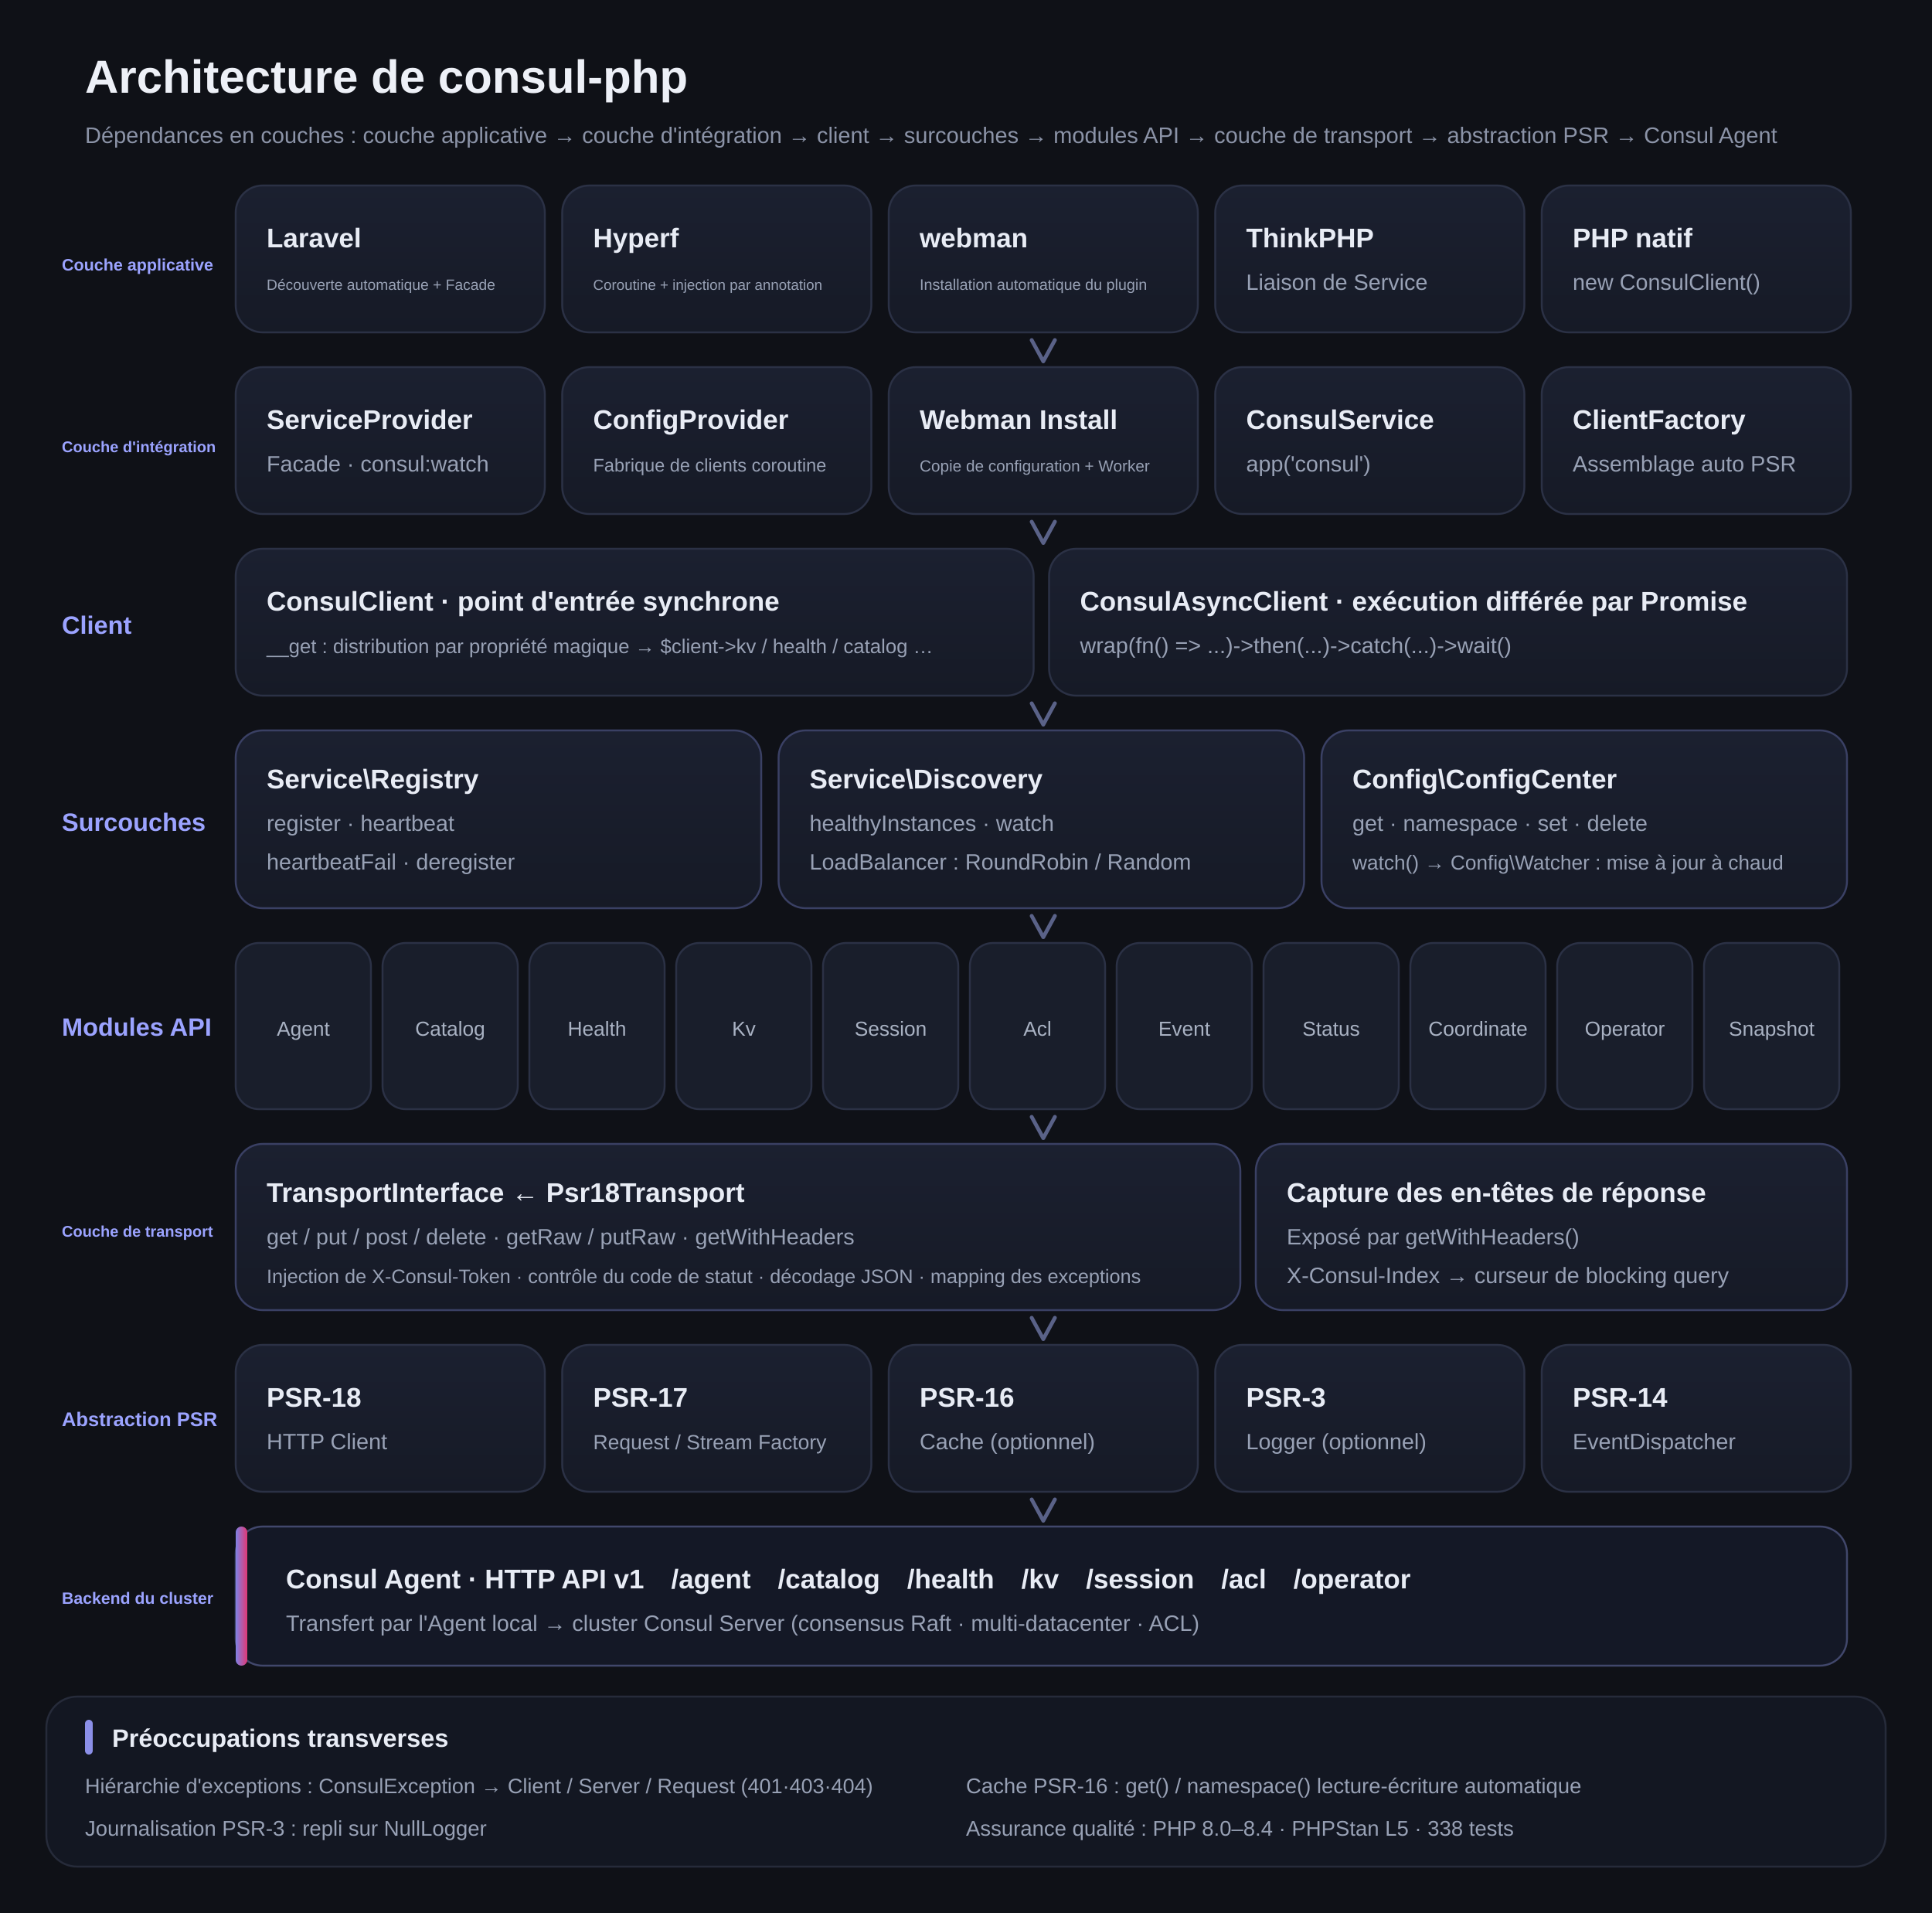
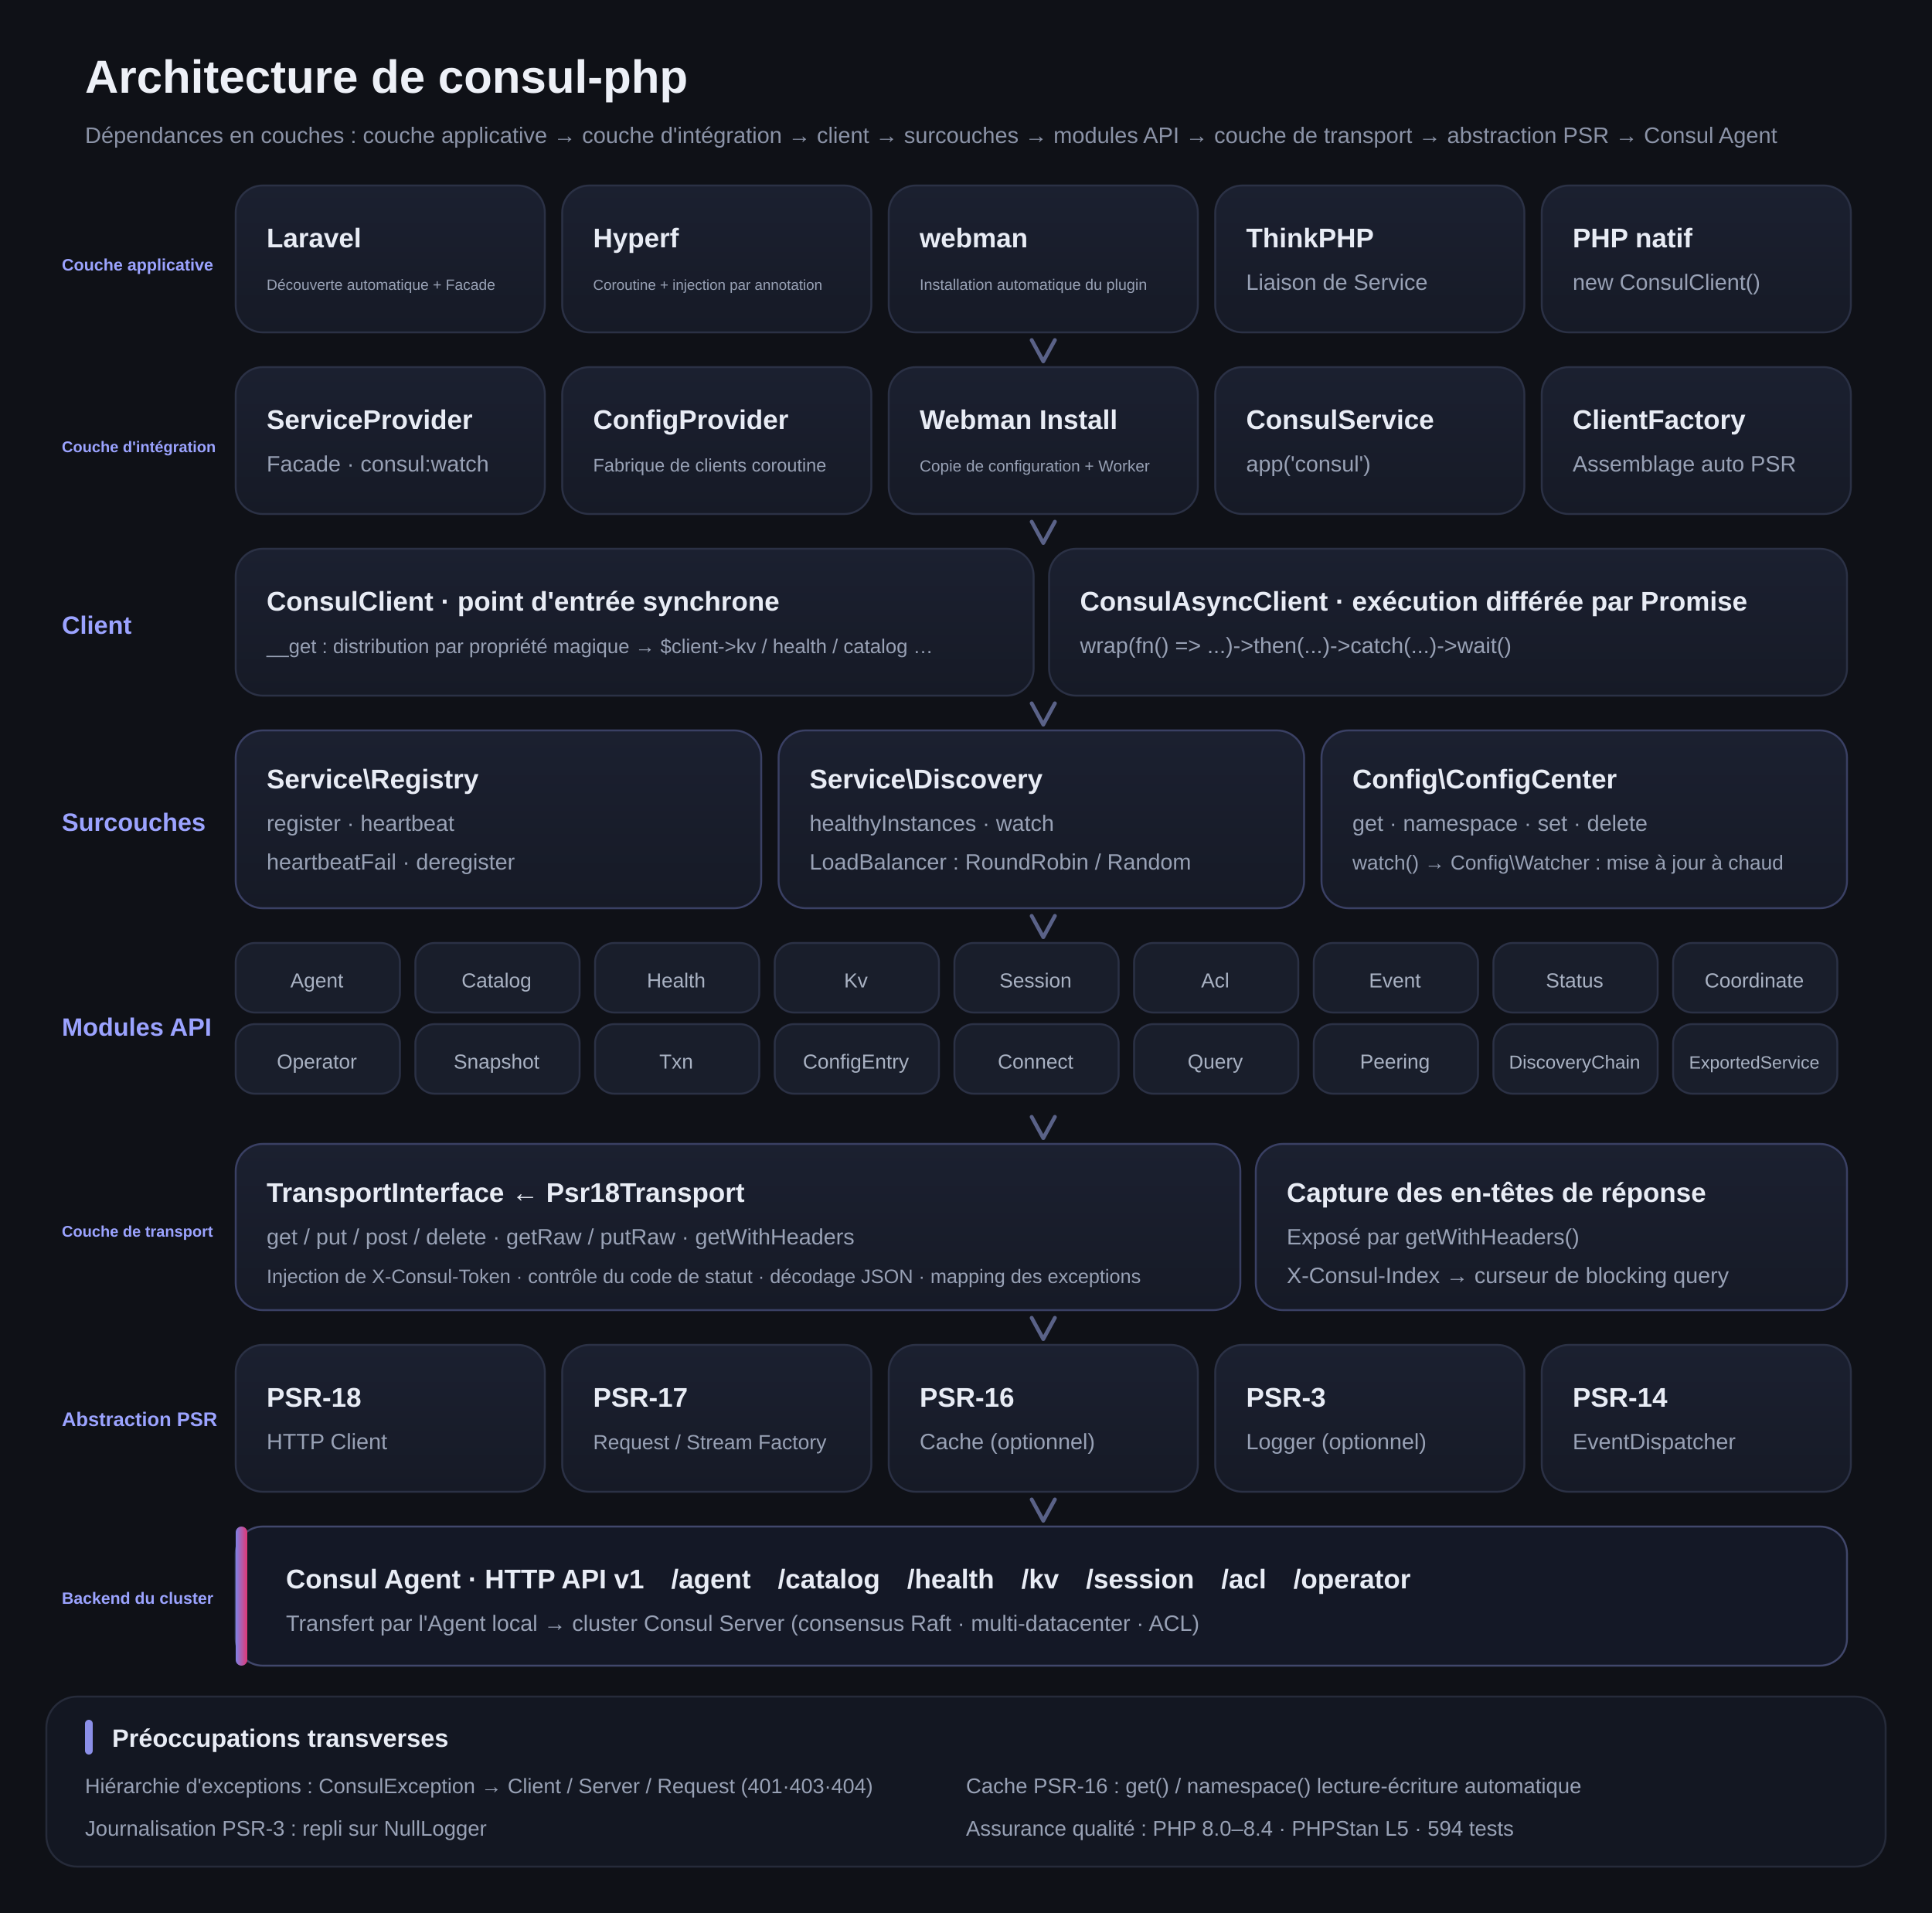
<svg xmlns="http://www.w3.org/2000/svg" width="1000" height="990" viewBox="0 0 1000 990" role="img" aria-label="Schéma d'architecture de consul-php">
  <style>
    .t { font-family: -apple-system, BlinkMacSystemFont, "Segoe UI", "Helvetica Neue", Arial, "DejaVu Sans", "Noto Sans SC", "PingFang SC", "Microsoft YaHei", sans-serif; }
    .h1 { font-size: 24px; font-weight: 700; fill: #EDF0F7; }
    .sub { font-size: 13px; fill: #8B93A7; }
    .gutter { font-size: 13px; font-weight: 600; fill: #9BA3FF; }
    .ct { font-size: 14px; font-weight: 600; fill: #E8ECF5; }
    .cs { font-size: 11.5px; fill: #98A1B5; }
    .mini { font-size: 10.5px; fill: #A9B2C3; }
    .band { font-size: 13px; font-weight: 600; fill: #E8ECF5; }
    .bands { font-size: 11px; fill: #98A1B5; }
  </style>
  <defs>
    <linearGradient id="card" x1="0" y1="0" x2="0" y2="1">
      <stop offset="0" stop-color="#1B2030" />
      <stop offset="1" stop-color="#161A26" />
    </linearGradient>
    <linearGradient id="accent" x1="0" y1="0" x2="1" y2="0">
      <stop offset="0" stop-color="#7E83E6" />
      <stop offset="1" stop-color="#E03875" />
    </linearGradient>
  </defs>
  <rect width="1000" height="990" fill="#0F1117" />
  <g class="t">
    <text class="h1" x="44" y="48">Architecture de consul-php</text>
    <text class="sub" x="44" y="74" style="font-size:11.6px">Dépendances en couches : couche applicative → couche d'intégration → client → surcouches → modules API → couche de transport → abstraction PSR → Consul Agent</text>
    <text class="gutter" x="32" y="140" style="font-size:8.6px">Couche applicative</text>
    <rect x="122" y="96" width="160" height="76" rx="14" fill="url(#card)" stroke="#2B3145" />
    <text class="ct" x="138" y="128">Laravel</text>
    <text class="cs" x="138" y="150" style="font-size:7.7px">Découverte automatique + Facade</text>
    <rect x="291" y="96" width="160" height="76" rx="14" fill="url(#card)" stroke="#2B3145" />
    <text class="ct" x="307" y="128">Hyperf</text>
    <text class="cs" x="307" y="150" style="font-size:7.5px">Coroutine + injection par annotation</text>
    <rect x="460" y="96" width="160" height="76" rx="14" fill="url(#card)" stroke="#2B3145" />
    <text class="ct" x="476" y="128">webman</text>
    <text class="cs" x="476" y="150" style="font-size:7.9px">Installation automatique du plugin</text>
    <rect x="629" y="96" width="160" height="76" rx="14" fill="url(#card)" stroke="#2B3145" />
    <text class="ct" x="645" y="128">ThinkPHP</text>
    <text class="cs" x="645" y="150">Liaison de Service</text>
    <rect x="798" y="96" width="160" height="76" rx="14" fill="url(#card)" stroke="#2B3145" />
    <text class="ct" x="814" y="128">PHP natif</text>
    <text class="cs" x="814" y="150">new ConsulClient()</text>
    <path d="M534 176 L540 187 L546 176" fill="none" stroke="#5A6288" stroke-width="2" stroke-linecap="round" stroke-linejoin="round" />
    <text class="gutter" x="32" y="234" style="font-size:8px">Couche d'intégration</text>
    <rect x="122" y="190" width="160" height="76" rx="14" fill="url(#card)" stroke="#2B3145" />
    <text class="ct" x="138" y="222">ServiceProvider</text>
    <text class="cs" x="138" y="244">Facade · consul:watch</text>
    <rect x="291" y="190" width="160" height="76" rx="14" fill="url(#card)" stroke="#2B3145" />
    <text class="ct" x="307" y="222">ConfigProvider</text>
    <text class="cs" x="307" y="244" style="font-size:9.4px">Fabrique de clients coroutine</text>
    <rect x="460" y="190" width="160" height="76" rx="14" fill="url(#card)" stroke="#2B3145" />
    <text class="ct" x="476" y="222">Webman Install</text>
    <text class="cs" x="476" y="244" style="font-size:8.3px">Copie de configuration + Worker</text>
    <rect x="629" y="190" width="160" height="76" rx="14" fill="url(#card)" stroke="#2B3145" />
    <text class="ct" x="645" y="222">ConsulService</text>
    <text class="cs" x="645" y="244">app('consul')</text>
    <rect x="798" y="190" width="160" height="76" rx="14" fill="url(#card)" stroke="#2B3145" />
    <text class="ct" x="814" y="222">ClientFactory</text>
    <text class="cs" x="814" y="244">Assemblage auto PSR</text>
    <path d="M534 270 L540 281 L546 270" fill="none" stroke="#5A6288" stroke-width="2" stroke-linecap="round" stroke-linejoin="round" />
    <text class="gutter" x="32" y="328">Client</text>
    <rect x="122" y="284" width="413" height="76" rx="14" fill="url(#card)" stroke="#2B3145" />
    <text class="ct" x="138" y="316">ConsulClient · point d'entrée synchrone</text>
    <text class="cs" x="138" y="338" style="font-size:10.3px">__get : distribution par propriété magique → $client-&gt;kv / health / catalog …</text>
    <rect x="543" y="284" width="413" height="76" rx="14" fill="url(#card)" stroke="#2B3145" />
    <text class="ct" x="559" y="316">ConsulAsyncClient · exécution différée par Promise</text>
    <text class="cs" x="559" y="338">wrap(fn() =&gt; ...)-&gt;then(...)-&gt;catch(...)-&gt;wait()</text>
    <path d="M534 364 L540 375 L546 364" fill="none" stroke="#5A6288" stroke-width="2" stroke-linecap="round" stroke-linejoin="round" />
    <text class="gutter" x="32" y="430">Surcouches</text>
    <rect x="122" y="378" width="272" height="92" rx="14" fill="url(#card)" stroke="#3A4064" />
    <text class="ct" x="138" y="408">Service\Registry</text>
    <text class="cs" x="138" y="430">register · heartbeat</text>
    <text class="cs" x="138" y="450">heartbeatFail · deregister</text>
    <rect x="403" y="378" width="272" height="92" rx="14" fill="url(#card)" stroke="#3A4064" />
    <text class="ct" x="419" y="408">Service\Discovery</text>
    <text class="cs" x="419" y="430">healthyInstances · watch</text>
    <text class="cs" x="419" y="450">LoadBalancer : RoundRobin / Random</text>
    <rect x="684" y="378" width="272" height="92" rx="14" fill="url(#card)" stroke="#3A4064" />
    <text class="ct" x="700" y="408">Config\ConfigCenter</text>
    <text class="cs" x="700" y="430">get · namespace · set · delete</text>
    <text class="cs" x="700" y="450" style="font-size:10.5px">watch() → Config\Watcher : mise à jour à chaud</text>
    <path d="M534 474 L540 485 L546 474" fill="none" stroke="#5A6288" stroke-width="2" stroke-linecap="round" stroke-linejoin="round" />
    <text class="gutter" x="32" y="536">Modules API</text>
-     <rect x="122" y="488" width="70" height="86" rx="12" fill="#191E2B" stroke="#2B3145" />
-     <text class="mini" x="157" y="536" text-anchor="middle">Agent</text>
-     <rect x="198" y="488" width="70" height="86" rx="12" fill="#191E2B" stroke="#2B3145" />
-     <text class="mini" x="233" y="536" text-anchor="middle">Catalog</text>
-     <rect x="274" y="488" width="70" height="86" rx="12" fill="#191E2B" stroke="#2B3145" />
-     <text class="mini" x="309" y="536" text-anchor="middle">Health</text>
-     <rect x="350" y="488" width="70" height="86" rx="12" fill="#191E2B" stroke="#2B3145" />
-     <text class="mini" x="385" y="536" text-anchor="middle">Kv</text>
-     <rect x="426" y="488" width="70" height="86" rx="12" fill="#191E2B" stroke="#2B3145" />
-     <text class="mini" x="461" y="536" text-anchor="middle">Session</text>
-     <rect x="502" y="488" width="70" height="86" rx="12" fill="#191E2B" stroke="#2B3145" />
-     <text class="mini" x="537" y="536" text-anchor="middle">Acl</text>
-     <rect x="578" y="488" width="70" height="86" rx="12" fill="#191E2B" stroke="#2B3145" />
-     <text class="mini" x="613" y="536" text-anchor="middle">Event</text>
-     <rect x="654" y="488" width="70" height="86" rx="12" fill="#191E2B" stroke="#2B3145" />
-     <text class="mini" x="689" y="536" text-anchor="middle">Status</text>
-     <rect x="730" y="488" width="70" height="86" rx="12" fill="#191E2B" stroke="#2B3145" />
-     <text class="mini" x="765" y="536" text-anchor="middle">Coordinate</text>
-     <rect x="806" y="488" width="70" height="86" rx="12" fill="#191E2B" stroke="#2B3145" />
-     <text class="mini" x="841" y="536" text-anchor="middle">Operator</text>
-     <rect x="882" y="488" width="70" height="86" rx="12" fill="#191E2B" stroke="#2B3145" />
-     <text class="mini" x="917" y="536" text-anchor="middle">Snapshot</text>
+     <rect x="122" y="488" width="85" height="36" rx="10" fill="#191E2B" stroke="#2B3145" />
+     <text class="mini" x="164" y="511" text-anchor="middle">Agent</text>
+     <rect x="215" y="488" width="85" height="36" rx="10" fill="#191E2B" stroke="#2B3145" />
+     <text class="mini" x="257" y="511" text-anchor="middle">Catalog</text>
+     <rect x="308" y="488" width="85" height="36" rx="10" fill="#191E2B" stroke="#2B3145" />
+     <text class="mini" x="350" y="511" text-anchor="middle">Health</text>
+     <rect x="401" y="488" width="85" height="36" rx="10" fill="#191E2B" stroke="#2B3145" />
+     <text class="mini" x="443" y="511" text-anchor="middle">Kv</text>
+     <rect x="494" y="488" width="85" height="36" rx="10" fill="#191E2B" stroke="#2B3145" />
+     <text class="mini" x="536" y="511" text-anchor="middle">Session</text>
+     <rect x="587" y="488" width="85" height="36" rx="10" fill="#191E2B" stroke="#2B3145" />
+     <text class="mini" x="629" y="511" text-anchor="middle">Acl</text>
+     <rect x="680" y="488" width="85" height="36" rx="10" fill="#191E2B" stroke="#2B3145" />
+     <text class="mini" x="722" y="511" text-anchor="middle">Event</text>
+     <rect x="773" y="488" width="85" height="36" rx="10" fill="#191E2B" stroke="#2B3145" />
+     <text class="mini" x="815" y="511" text-anchor="middle">Status</text>
+     <rect x="866" y="488" width="85" height="36" rx="10" fill="#191E2B" stroke="#2B3145" />
+     <text class="mini" x="908" y="511" text-anchor="middle">Coordinate</text>
+     <rect x="122" y="530" width="85" height="36" rx="10" fill="#191E2B" stroke="#2B3145" />
+     <text class="mini" x="164" y="553" text-anchor="middle">Operator</text>
+     <rect x="215" y="530" width="85" height="36" rx="10" fill="#191E2B" stroke="#2B3145" />
+     <text class="mini" x="257" y="553" text-anchor="middle">Snapshot</text>
+     <rect x="308" y="530" width="85" height="36" rx="10" fill="#191E2B" stroke="#2B3145" />
+     <text class="mini" x="350" y="553" text-anchor="middle">Txn</text>
+     <rect x="401" y="530" width="85" height="36" rx="10" fill="#191E2B" stroke="#2B3145" />
+     <text class="mini" x="443" y="553" text-anchor="middle">ConfigEntry</text>
+     <rect x="494" y="530" width="85" height="36" rx="10" fill="#191E2B" stroke="#2B3145" />
+     <text class="mini" x="536" y="553" text-anchor="middle">Connect</text>
+     <rect x="587" y="530" width="85" height="36" rx="10" fill="#191E2B" stroke="#2B3145" />
+     <text class="mini" x="629" y="553" text-anchor="middle">Query</text>
+     <rect x="680" y="530" width="85" height="36" rx="10" fill="#191E2B" stroke="#2B3145" />
+     <text class="mini" x="722" y="553" text-anchor="middle">Peering</text>
+     <rect x="773" y="530" width="85" height="36" rx="10" fill="#191E2B" stroke="#2B3145" />
+     <text class="mini" x="815" y="553" text-anchor="middle" style="font-size:9.7px">DiscoveryChain</text>
+     <rect x="866" y="530" width="85" height="36" rx="10" fill="#191E2B" stroke="#2B3145" />
+     <text class="mini" x="908" y="553" text-anchor="middle" style="font-size:9.2px">ExportedService</text>
    <path d="M534 578 L540 589 L546 578" fill="none" stroke="#5A6288" stroke-width="2" stroke-linecap="round" stroke-linejoin="round" />
    <text class="gutter" x="32" y="640" style="font-size:8px">Couche de transport</text>
    <rect x="122" y="592" width="520" height="86" rx="14" fill="url(#card)" stroke="#3A4064" />
    <text class="ct" x="138" y="622">TransportInterface ← Psr18Transport</text>
    <text class="cs" x="138" y="644">get / put / post / delete · getRaw / putRaw · getWithHeaders</text>
    <text class="cs" x="138" y="664" style="font-size:10.1px">Injection de X-Consul-Token · contrôle du code de statut · décodage JSON · mapping des exceptions</text>
    <rect x="650" y="592" width="306" height="86" rx="14" fill="url(#card)" stroke="#3A4064" />
    <text class="ct" x="666" y="622">Capture des en-têtes de réponse</text>
    <text class="cs" x="666" y="644">Exposé par getWithHeaders()</text>
    <text class="cs" x="666" y="664">X-Consul-Index → curseur de blocking query</text>
    <path d="M534 682 L540 693 L546 682" fill="none" stroke="#5A6288" stroke-width="2" stroke-linecap="round" stroke-linejoin="round" />
    <text class="gutter" x="32" y="738" style="font-size:10.2px">Abstraction PSR</text>
    <rect x="122" y="696" width="160" height="76" rx="14" fill="url(#card)" stroke="#2B3145" />
    <text class="ct" x="138" y="728">PSR-18</text>
    <text class="cs" x="138" y="750">HTTP Client</text>
    <rect x="291" y="696" width="160" height="76" rx="14" fill="url(#card)" stroke="#2B3145" />
    <text class="ct" x="307" y="728">PSR-17</text>
    <text class="cs" x="307" y="750" style="font-size:10.6px">Request / Stream Factory</text>
    <rect x="460" y="696" width="160" height="76" rx="14" fill="url(#card)" stroke="#2B3145" />
    <text class="ct" x="476" y="728">PSR-16</text>
    <text class="cs" x="476" y="750">Cache (optionnel)</text>
    <rect x="629" y="696" width="160" height="76" rx="14" fill="url(#card)" stroke="#2B3145" />
    <text class="ct" x="645" y="728">PSR-3</text>
    <text class="cs" x="645" y="750">Logger (optionnel)</text>
    <rect x="798" y="696" width="160" height="76" rx="14" fill="url(#card)" stroke="#2B3145" />
    <text class="ct" x="814" y="728">PSR-14</text>
    <text class="cs" x="814" y="750">EventDispatcher</text>
    <path d="M534 776 L540 787 L546 776" fill="none" stroke="#5A6288" stroke-width="2" stroke-linecap="round" stroke-linejoin="round" />
    <text class="gutter" x="32" y="830" style="font-size:8.5px">Backend du cluster</text>
    <rect x="122" y="790" width="834" height="72" rx="14" fill="#141826" stroke="#41476B" />
    <rect x="122" y="790" width="6" height="72" rx="3" fill="url(#accent)" />
    <text class="ct" x="148" y="822">Consul Agent · HTTP API v1　/agent　/catalog　/health　/kv　/session　/acl　/operator</text>
    <text class="cs" x="148" y="844">Transfert par l'Agent local → cluster Consul Server (consensus Raft · multi-datacenter · ACL)</text>
    <rect x="24" y="878" width="952" height="88" rx="16" fill="#131722" stroke="#262B3A" />
    <rect x="44" y="890" width="4" height="18" rx="2" fill="#8B8FE8" />
    <text class="band" x="58" y="904">Préoccupations transverses</text>
    <text class="bands" x="44" y="928" style="font-size:10.8px">Hiérarchie d'exceptions : ConsulException → Client / Server / Request (401·403·404)</text>
    <text class="bands" x="500" y="928">Cache PSR-16 : get() / namespace() lecture-écriture automatique</text>
    <text class="bands" x="44" y="950">Journalisation PSR-3 : repli sur NullLogger</text>
-     <text class="bands" x="500" y="950">Assurance qualité : PHP 8.0–8.4 · PHPStan L5 · 338 tests</text>
+     <text class="bands" x="500" y="950">Assurance qualité : PHP 8.0–8.4 · PHPStan L5 · 594 tests</text>
  </g>
</svg>
